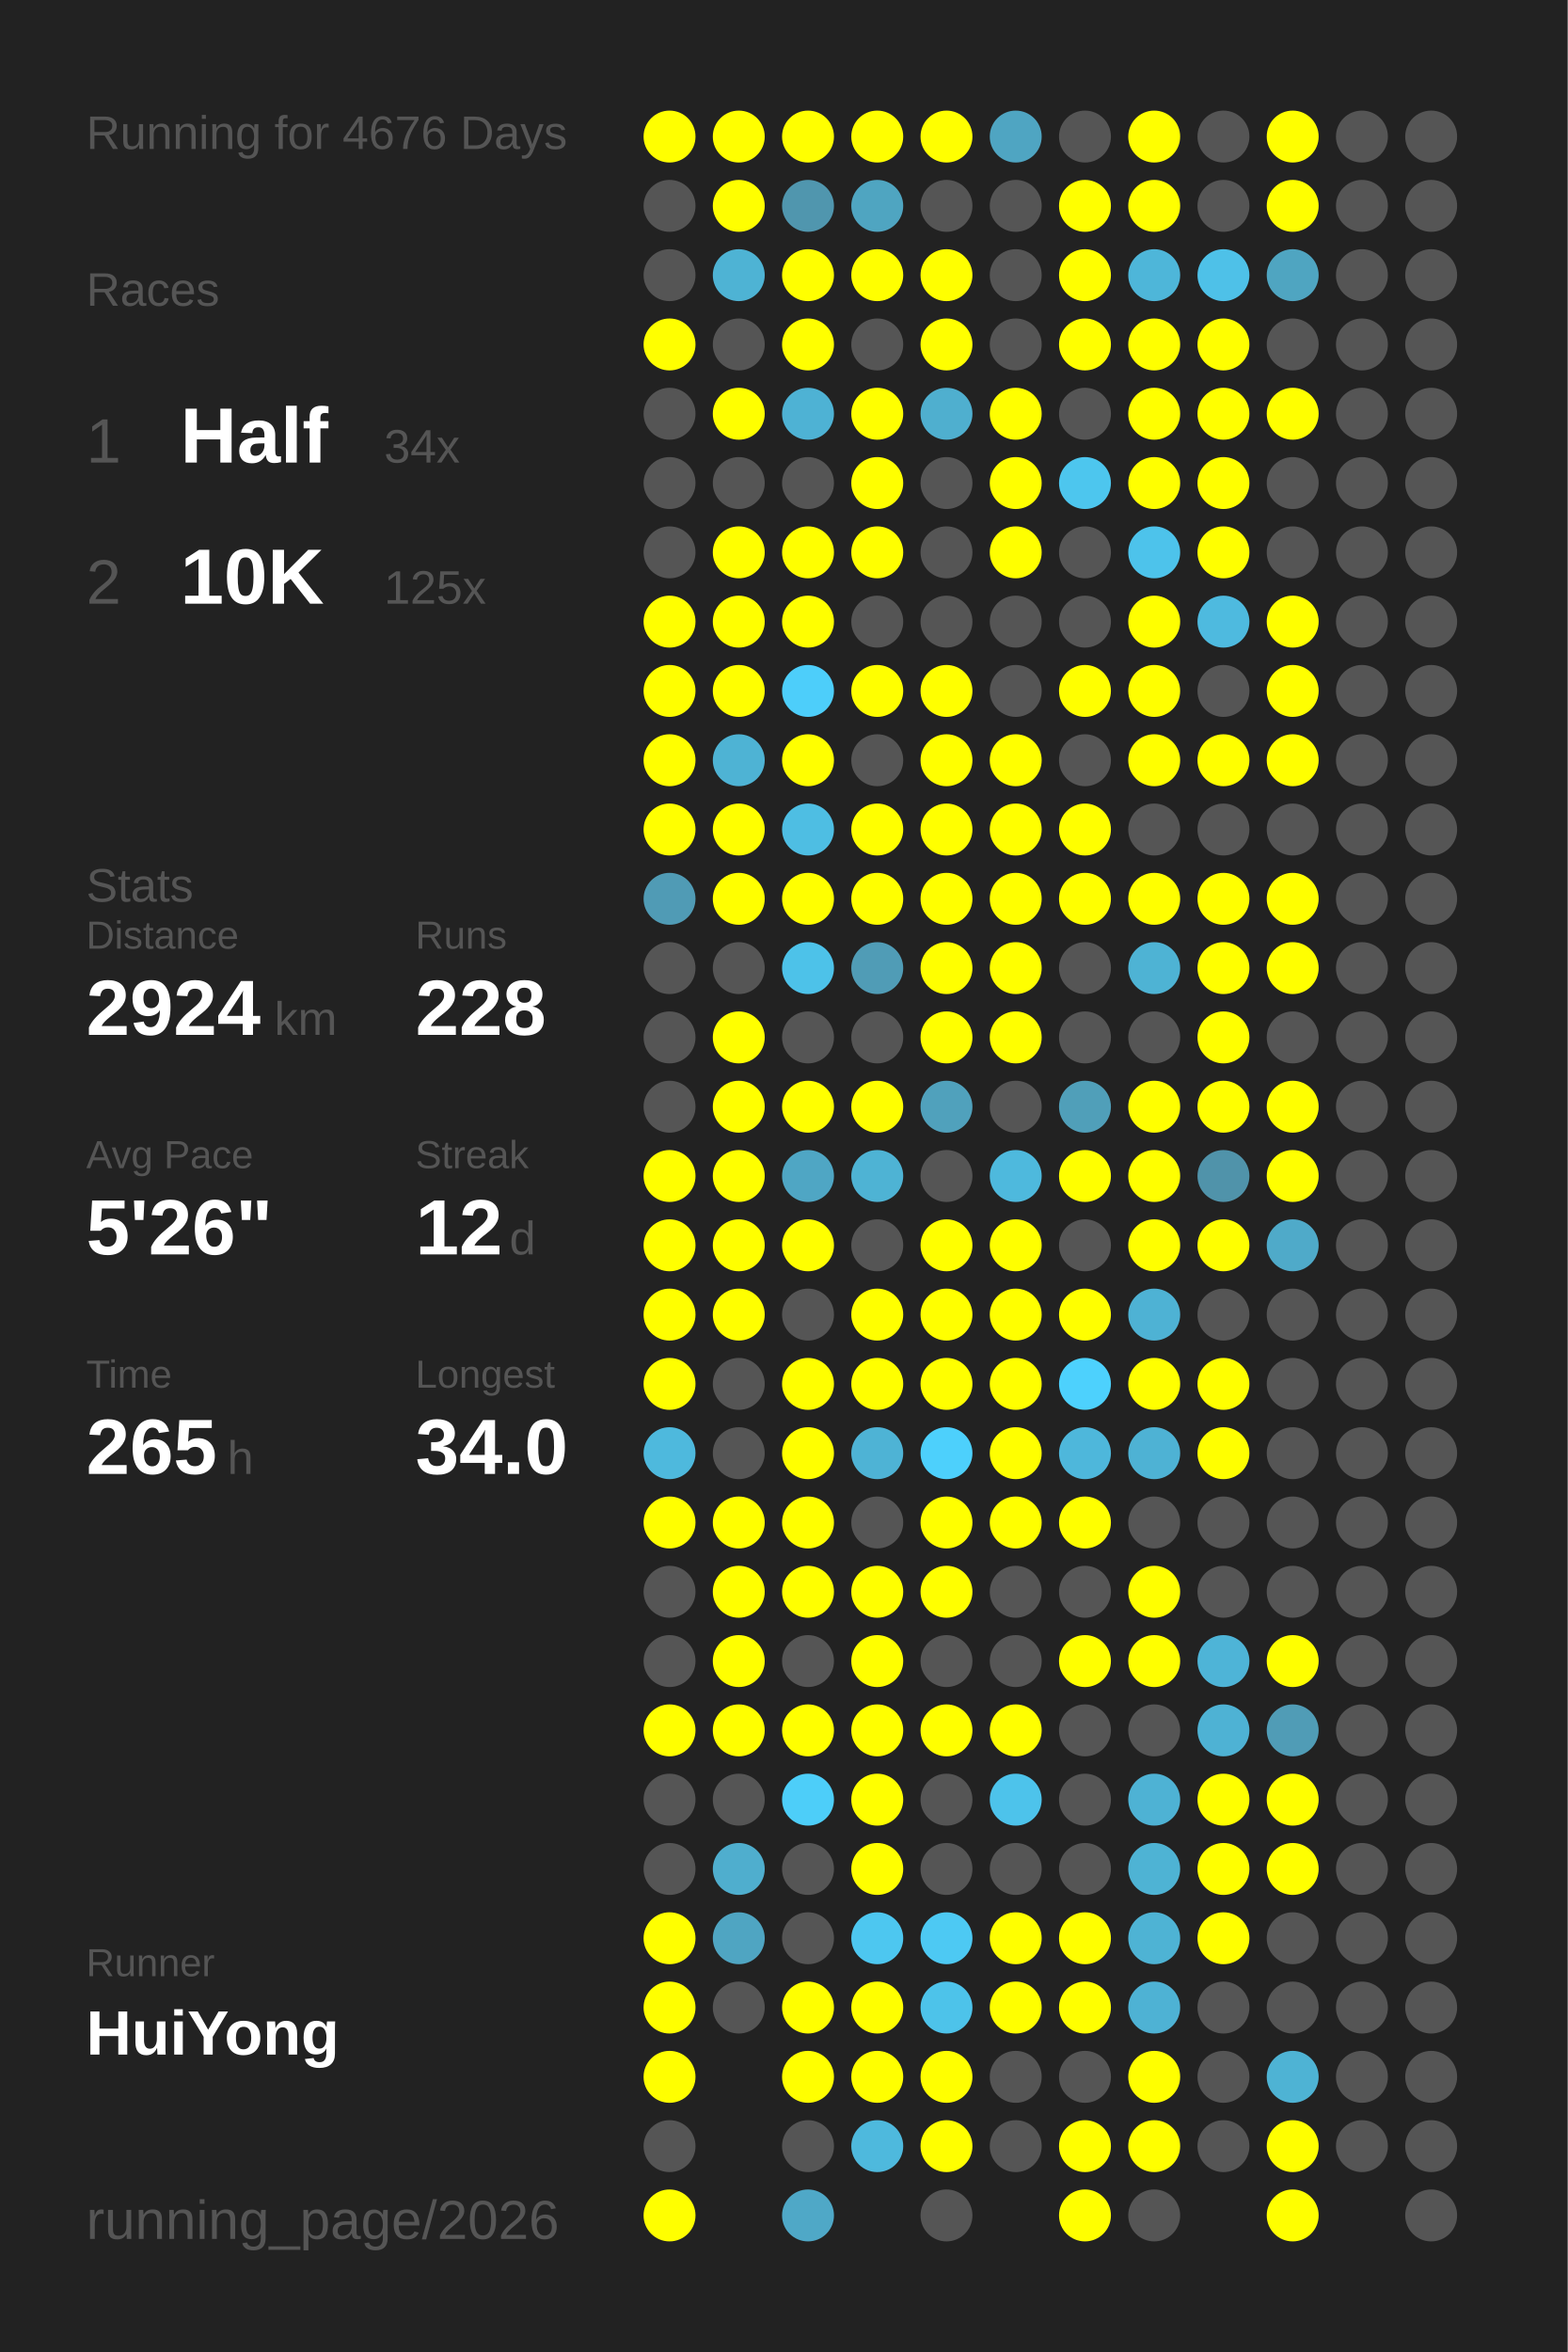
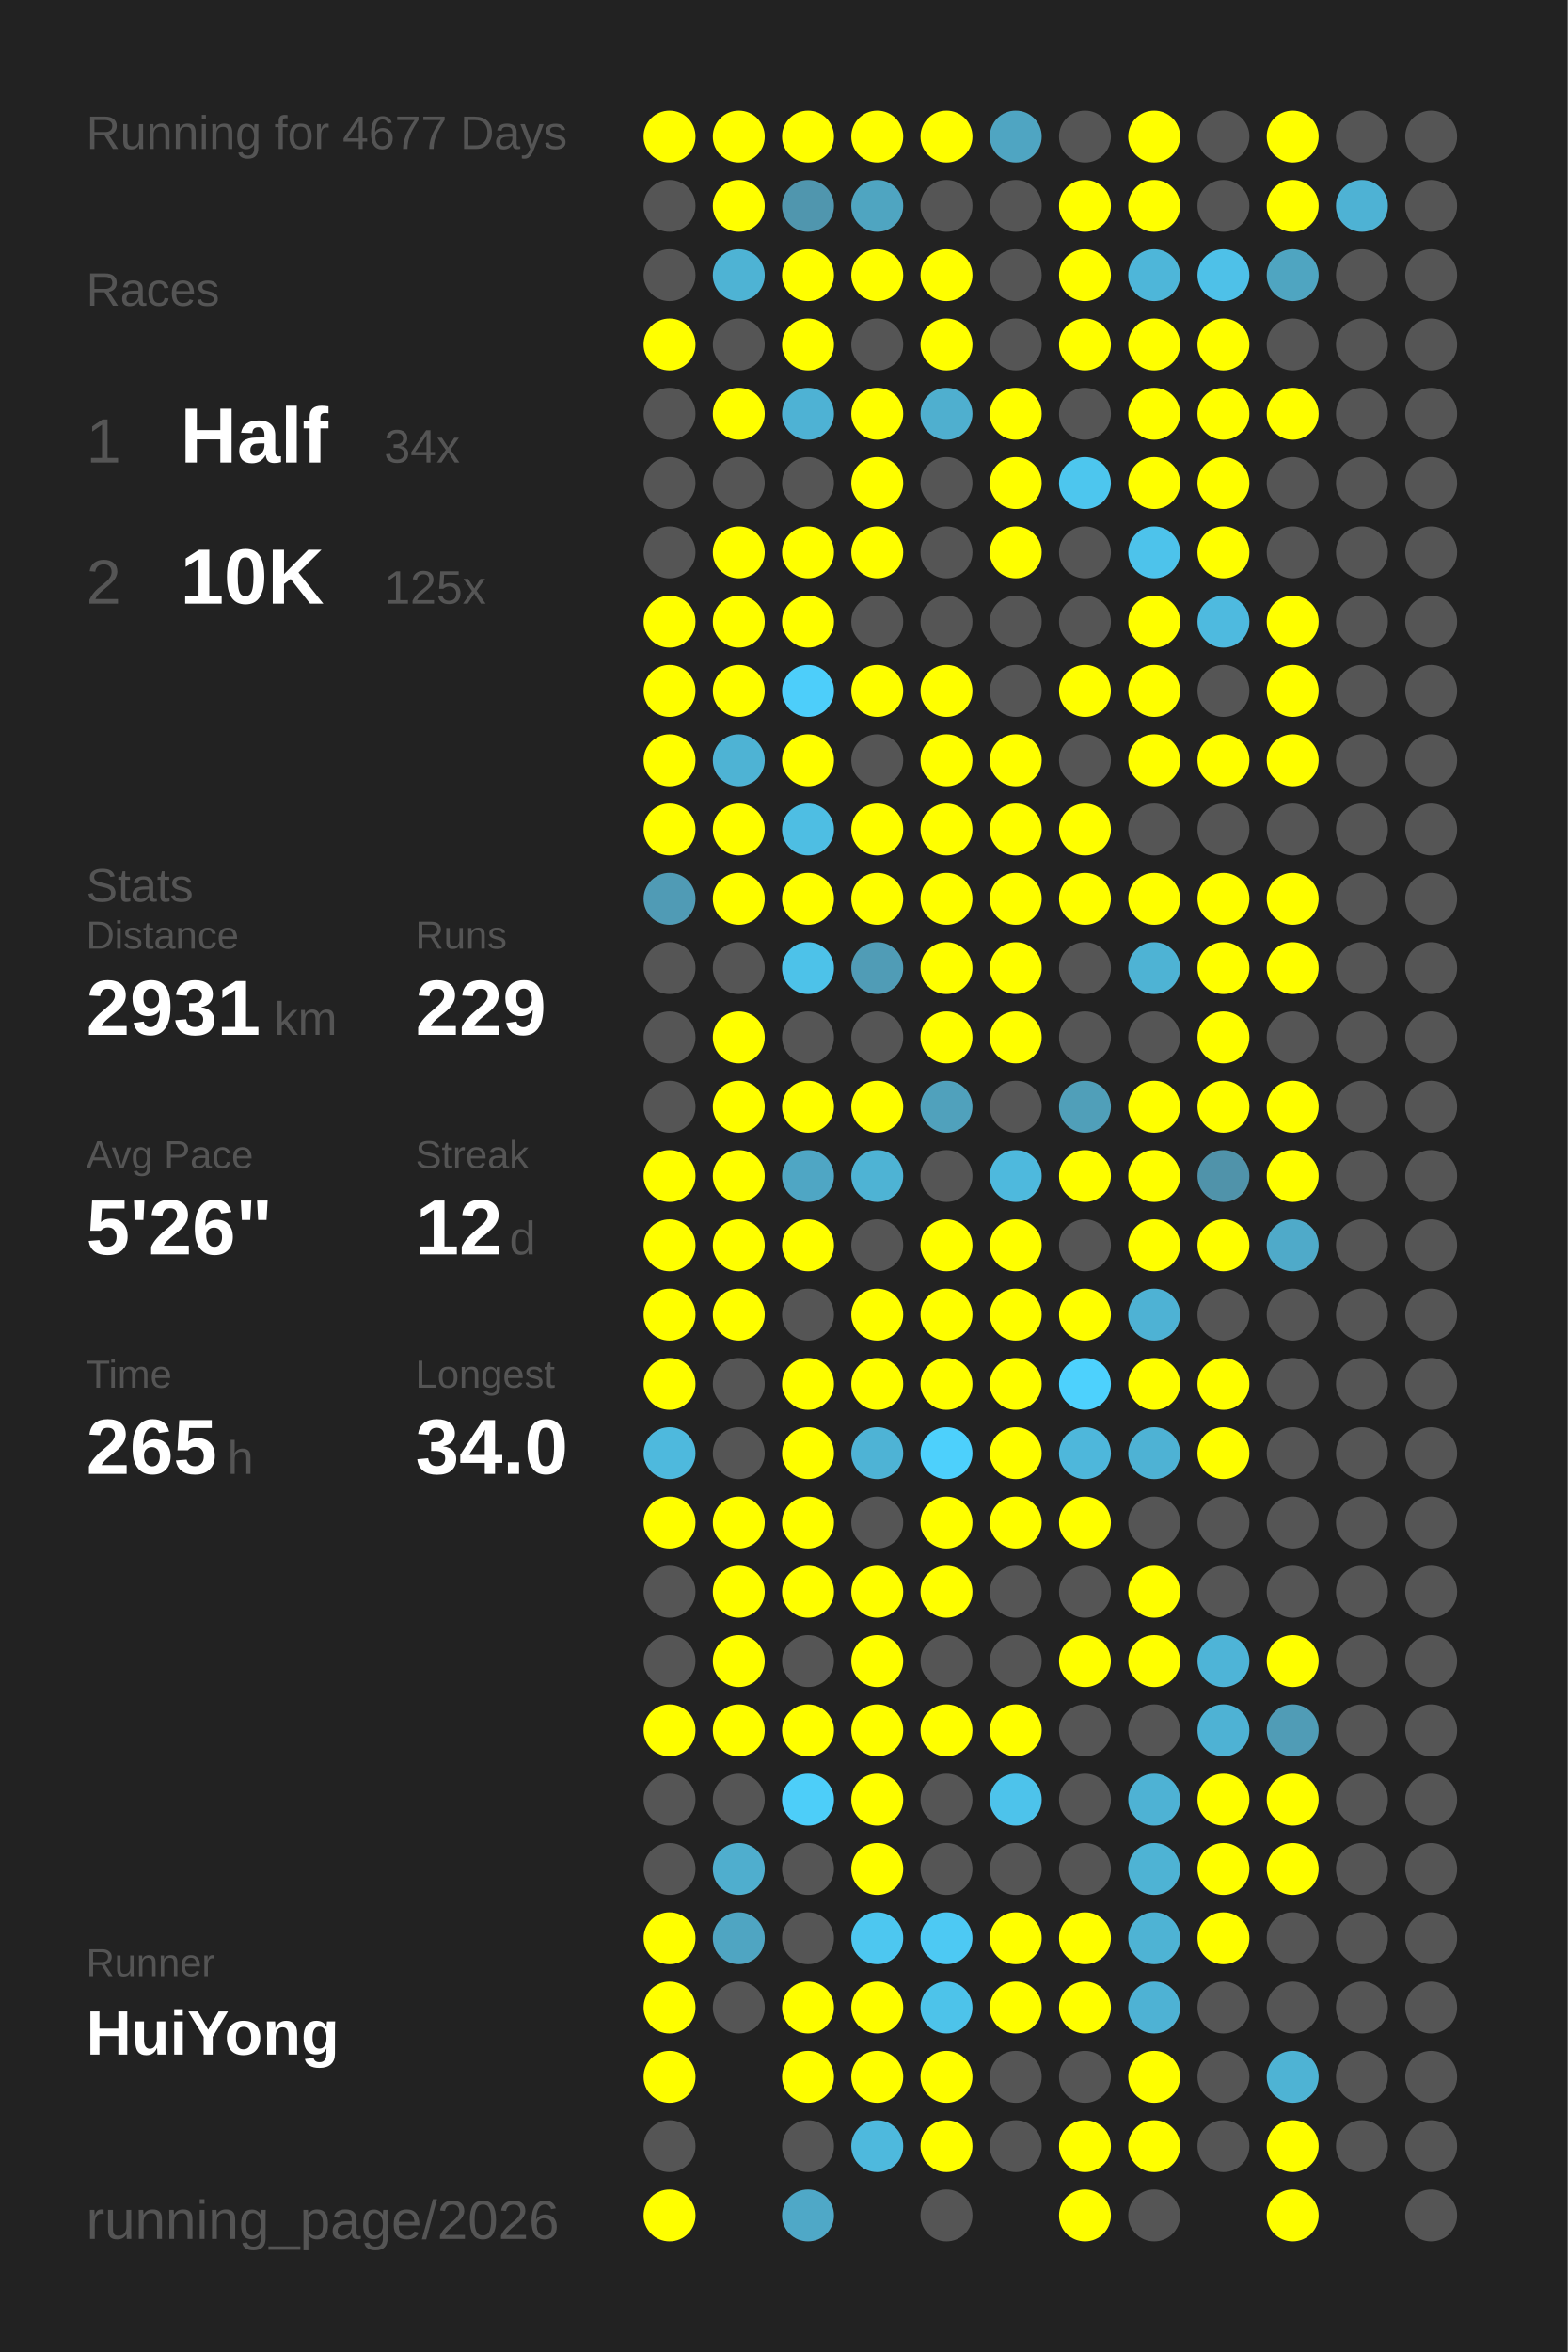
<svg xmlns="http://www.w3.org/2000/svg" baseProfile="full" height="300mm" version="1.1" viewBox="0,0,200,300" width="200mm">
  <defs />
  <rect fill="#222222" height="300" width="200" x="0" y="0" />
-   <text fill="#555555" style="font-size:6px; font-family:Arial;" x="11" y="19">Running for 4676 Days</text>
+   <text fill="#555555" style="font-size:6px; font-family:Arial;" x="11" y="19">Running for 4677 Days</text>
  <text fill="#555555" style="font-size:6px; font-family:Arial;" x="11" y="39">Races</text>
  <text fill="#555555" style="font-size:8px; font-family:Arial;" x="11" y="59">1</text>
  <text fill="#FFFFFF" style="font-size:10px; font-family:Arial; font-weight:bold;" x="23" y="59">Half</text>
  <text fill="#555555" style="font-size:6px; font-family:Arial;" x="49" y="59">34x</text>
  <text fill="#555555" style="font-size:8px; font-family:Arial;" x="11" y="77">2</text>
  <text fill="#FFFFFF" style="font-size:10px; font-family:Arial; font-weight:bold;" x="23" y="77">10K</text>
  <text fill="#555555" style="font-size:6px; font-family:Arial;" x="49" y="77">125x</text>
  <text fill="#555555" style="font-size:6px; font-family:Arial;" x="11" y="115">Stats</text>
  <text fill="#555555" style="font-size:5px; font-family:Arial;" x="11" y="121">Distance</text>
-   <text fill="#FFFFFF" style="font-size:10px; font-family:Arial; font-weight:bold;" x="11" y="132">2924</text>
+   <text fill="#FFFFFF" style="font-size:10px; font-family:Arial; font-weight:bold;" x="11" y="132">2931</text>
  <text fill="#555555" style="font-size:6px; font-family:Arial;" x="35" y="132">km</text>
  <text fill="#555555" style="font-size:5px; font-family:Arial;" x="53" y="121">Runs</text>
-   <text fill="#FFFFFF" style="font-size:10px; font-family:Arial; font-weight:bold;" x="53" y="132">228</text>
+   <text fill="#FFFFFF" style="font-size:10px; font-family:Arial; font-weight:bold;" x="53" y="132">229</text>
  <text fill="#555555" style="font-size:5px; font-family:Arial;" x="11" y="149">Avg Pace</text>
  <text fill="#FFFFFF" style="font-size:10px; font-family:Arial; font-weight:bold;" x="11" y="160">5'26"</text>
  <text fill="#555555" style="font-size:5px; font-family:Arial;" x="53" y="149">Streak</text>
  <text fill="#FFFFFF" style="font-size:10px; font-family:Arial; font-weight:bold;" x="53" y="160">12</text>
  <text fill="#555555" style="font-size:6px; font-family:Arial;" x="65" y="160">d</text>
  <text fill="#555555" style="font-size:5px; font-family:Arial;" x="11" y="177">Time</text>
  <text fill="#FFFFFF" style="font-size:10px; font-family:Arial; font-weight:bold;" x="11" y="188">265</text>
  <text fill="#555555" style="font-size:6px; font-family:Arial;" x="29" y="188">h</text>
  <text fill="#555555" style="font-size:5px; font-family:Arial;" x="53" y="177">Longest</text>
  <text fill="#FFFFFF" style="font-size:10px; font-family:Arial; font-weight:bold;" x="53" y="188">34.0</text>
  <text fill="#555555" style="font-size:5px; font-family:Arial;" x="11" y="252.065">Runner</text>
  <text fill="#FFFFFF" style="font-size:8px; font-family:Arial; font-weight:bold;" x="11" y="262.065">HuiYong</text>
  <text fill="#555555" style="font-size:7px; font-family:Arial;" x="11" y="285.581">running_page/2026</text>
  <circle cx="85.417" cy="17.419" fill="#FFFF00" r="3.312" />
  <circle cx="85.417" cy="26.258" fill="#555555" r="3.312" />
  <circle cx="85.417" cy="35.097" fill="#555555" r="3.312" />
  <circle cx="85.417" cy="43.935" fill="#FFFF00" r="3.312" />
  <circle cx="85.417" cy="52.774" fill="#555555" r="3.312" />
  <circle cx="85.417" cy="61.613" fill="#555555" r="3.312" />
  <circle cx="85.417" cy="70.452" fill="#555555" r="3.312" />
  <circle cx="85.417" cy="79.29" fill="#FFFF00" r="3.312" />
  <circle cx="85.417" cy="88.129" fill="#FFFF00" r="3.312" />
  <circle cx="85.417" cy="96.968" fill="#FFFF00" r="3.312" />
  <circle cx="85.417" cy="105.806" fill="#FFFF00" r="3.312" />
  <circle cx="85.417" cy="114.645" fill="#509bb5" r="3.312" />
  <circle cx="85.417" cy="123.484" fill="#555555" r="3.312" />
  <circle cx="85.417" cy="132.323" fill="#555555" r="3.312" />
  <circle cx="85.417" cy="141.161" fill="#555555" r="3.312" />
  <circle cx="85.417" cy="150" fill="#FFFF00" r="3.312" />
  <circle cx="85.417" cy="158.839" fill="#FFFF00" r="3.312" />
  <circle cx="85.417" cy="167.677" fill="#FFFF00" r="3.312" />
  <circle cx="85.417" cy="176.516" fill="#FFFF00" r="3.312" />
  <circle cx="85.417" cy="185.355" fill="#4eb9dd" r="3.312" />
  <circle cx="85.417" cy="194.194" fill="#FFFF00" r="3.312" />
  <circle cx="85.417" cy="203.032" fill="#555555" r="3.312" />
  <circle cx="85.417" cy="211.871" fill="#555555" r="3.312" />
  <circle cx="85.417" cy="220.71" fill="#FFFF00" r="3.312" />
  <circle cx="85.417" cy="229.548" fill="#555555" r="3.312" />
  <circle cx="85.417" cy="238.387" fill="#555555" r="3.312" />
  <circle cx="85.417" cy="247.226" fill="#FFFF00" r="3.312" />
  <circle cx="85.417" cy="256.065" fill="#FFFF00" r="3.312" />
  <circle cx="85.417" cy="264.903" fill="#FFFF00" r="3.312" />
  <circle cx="85.417" cy="273.742" fill="#555555" r="3.312" />
  <circle cx="85.417" cy="282.581" fill="#FFFF00" r="3.312" />
  <circle cx="94.25" cy="17.419" fill="#FFFF00" r="3.312" />
  <circle cx="94.25" cy="26.258" fill="#FFFF00" r="3.312" />
  <circle cx="94.25" cy="35.097" fill="#4eb3d4" r="3.312" />
  <circle cx="94.25" cy="43.935" fill="#555555" r="3.312" />
  <circle cx="94.25" cy="52.774" fill="#FFFF00" r="3.312" />
  <circle cx="94.25" cy="61.613" fill="#555555" r="3.312" />
  <circle cx="94.25" cy="70.452" fill="#FFFF00" r="3.312" />
  <circle cx="94.25" cy="79.29" fill="#FFFF00" r="3.312" />
  <circle cx="94.25" cy="88.129" fill="#FFFF00" r="3.312" />
  <circle cx="94.25" cy="96.968" fill="#4eb3d4" r="3.312" />
  <circle cx="94.25" cy="105.806" fill="#FFFF00" r="3.312" />
  <circle cx="94.25" cy="114.645" fill="#FFFF00" r="3.312" />
  <circle cx="94.25" cy="123.484" fill="#555555" r="3.312" />
  <circle cx="94.25" cy="132.323" fill="#FFFF00" r="3.312" />
  <circle cx="94.25" cy="141.161" fill="#FFFF00" r="3.312" />
  <circle cx="94.25" cy="150" fill="#FFFF00" r="3.312" />
  <circle cx="94.25" cy="158.839" fill="#FFFF00" r="3.312" />
  <circle cx="94.25" cy="167.677" fill="#FFFF00" r="3.312" />
  <circle cx="94.25" cy="176.516" fill="#555555" r="3.312" />
  <circle cx="94.25" cy="185.355" fill="#555555" r="3.312" />
  <circle cx="94.25" cy="194.194" fill="#FFFF00" r="3.312" />
  <circle cx="94.25" cy="203.032" fill="#FFFF00" r="3.312" />
  <circle cx="94.25" cy="211.871" fill="#FFFF00" r="3.312" />
  <circle cx="94.25" cy="220.71" fill="#FFFF00" r="3.312" />
  <circle cx="94.25" cy="229.548" fill="#555555" r="3.312" />
  <circle cx="94.25" cy="238.387" fill="#4faece" r="3.312" />
  <circle cx="94.25" cy="247.226" fill="#4fa5c2" r="3.312" />
  <circle cx="94.25" cy="256.065" fill="#555555" r="3.312" />
  <circle cx="103.083" cy="17.419" fill="#FFFF00" r="3.312" />
  <circle cx="103.083" cy="26.258" fill="#5096ae" r="3.312" />
  <circle cx="103.083" cy="35.097" fill="#FFFF00" r="3.312" />
  <circle cx="103.083" cy="43.935" fill="#FFFF00" r="3.312" />
  <circle cx="103.083" cy="52.774" fill="#4eb2d4" r="3.312" />
  <circle cx="103.083" cy="61.613" fill="#555555" r="3.312" />
  <circle cx="103.083" cy="70.452" fill="#FFFF00" r="3.312" />
  <circle cx="103.083" cy="79.29" fill="#FFFF00" r="3.312" />
  <circle cx="103.083" cy="88.129" fill="#4dcefa" r="3.312" />
  <circle cx="103.083" cy="96.968" fill="#FFFF00" r="3.312" />
  <circle cx="103.083" cy="105.806" fill="#4ebee3" r="3.312" />
  <circle cx="103.083" cy="114.645" fill="#FFFF00" r="3.312" />
  <circle cx="103.083" cy="123.484" fill="#4dc2e9" r="3.312" />
  <circle cx="103.083" cy="132.323" fill="#555555" r="3.312" />
  <circle cx="103.083" cy="141.161" fill="#FFFF00" r="3.312" />
  <circle cx="103.083" cy="150" fill="#4fa6c4" r="3.312" />
  <circle cx="103.083" cy="158.839" fill="#FFFF00" r="3.312" />
  <circle cx="103.083" cy="167.677" fill="#555555" r="3.312" />
  <circle cx="103.083" cy="176.516" fill="#FFFF00" r="3.312" />
  <circle cx="103.083" cy="185.355" fill="#FFFF00" r="3.312" />
  <circle cx="103.083" cy="194.194" fill="#FFFF00" r="3.312" />
  <circle cx="103.083" cy="203.032" fill="#FFFF00" r="3.312" />
  <circle cx="103.083" cy="211.871" fill="#555555" r="3.312" />
  <circle cx="103.083" cy="220.71" fill="#FFFF00" r="3.312" />
  <circle cx="103.083" cy="229.548" fill="#4dcef9" r="3.312" />
  <circle cx="103.083" cy="238.387" fill="#555555" r="3.312" />
  <circle cx="103.083" cy="247.226" fill="#555555" r="3.312" />
  <circle cx="103.083" cy="256.065" fill="#FFFF00" r="3.312" />
  <circle cx="103.083" cy="264.903" fill="#FFFF00" r="3.312" />
  <circle cx="103.083" cy="273.742" fill="#555555" r="3.312" />
  <circle cx="103.083" cy="282.581" fill="#4fa8c7" r="3.312" />
  <circle cx="111.917" cy="17.419" fill="#FFFF00" r="3.312" />
  <circle cx="111.917" cy="26.258" fill="#4fa5c1" r="3.312" />
  <circle cx="111.917" cy="35.097" fill="#FFFF00" r="3.312" />
  <circle cx="111.917" cy="43.935" fill="#555555" r="3.312" />
  <circle cx="111.917" cy="52.774" fill="#FFFF00" r="3.312" />
  <circle cx="111.917" cy="61.613" fill="#FFFF00" r="3.312" />
  <circle cx="111.917" cy="70.452" fill="#FFFF00" r="3.312" />
  <circle cx="111.917" cy="79.29" fill="#555555" r="3.312" />
  <circle cx="111.917" cy="88.129" fill="#FFFF00" r="3.312" />
  <circle cx="111.917" cy="96.968" fill="#555555" r="3.312" />
  <circle cx="111.917" cy="105.806" fill="#FFFF00" r="3.312" />
  <circle cx="111.917" cy="114.645" fill="#FFFF00" r="3.312" />
  <circle cx="111.917" cy="123.484" fill="#509cb6" r="3.312" />
  <circle cx="111.917" cy="132.323" fill="#555555" r="3.312" />
  <circle cx="111.917" cy="141.161" fill="#FFFF00" r="3.312" />
  <circle cx="111.917" cy="150" fill="#4eb3d4" r="3.312" />
  <circle cx="111.917" cy="158.839" fill="#555555" r="3.312" />
  <circle cx="111.917" cy="167.677" fill="#FFFF00" r="3.312" />
  <circle cx="111.917" cy="176.516" fill="#FFFF00" r="3.312" />
  <circle cx="111.917" cy="185.355" fill="#4eb3d5" r="3.312" />
  <circle cx="111.917" cy="194.194" fill="#555555" r="3.312" />
  <circle cx="111.917" cy="203.032" fill="#FFFF00" r="3.312" />
  <circle cx="111.917" cy="211.871" fill="#FFFF00" r="3.312" />
  <circle cx="111.917" cy="220.71" fill="#FFFF00" r="3.312" />
  <circle cx="111.917" cy="229.548" fill="#FFFF00" r="3.312" />
  <circle cx="111.917" cy="238.387" fill="#FFFF00" r="3.312" />
  <circle cx="111.917" cy="247.226" fill="#4dc7f0" r="3.312" />
  <circle cx="111.917" cy="256.065" fill="#FFFF00" r="3.312" />
  <circle cx="111.917" cy="264.903" fill="#FFFF00" r="3.312" />
  <circle cx="111.917" cy="273.742" fill="#4eb9dd" r="3.312" />
  <circle cx="120.75" cy="17.419" fill="#FFFF00" r="3.312" />
  <circle cx="120.75" cy="26.258" fill="#555555" r="3.312" />
  <circle cx="120.75" cy="35.097" fill="#FFFF00" r="3.312" />
  <circle cx="120.75" cy="43.935" fill="#FFFF00" r="3.312" />
  <circle cx="120.75" cy="52.774" fill="#4fafcf" r="3.312" />
  <circle cx="120.75" cy="61.613" fill="#555555" r="3.312" />
  <circle cx="120.75" cy="70.452" fill="#555555" r="3.312" />
  <circle cx="120.75" cy="79.29" fill="#555555" r="3.312" />
  <circle cx="120.75" cy="88.129" fill="#FFFF00" r="3.312" />
  <circle cx="120.75" cy="96.968" fill="#FFFF00" r="3.312" />
  <circle cx="120.75" cy="105.806" fill="#FFFF00" r="3.312" />
  <circle cx="120.75" cy="114.645" fill="#FFFF00" r="3.312" />
  <circle cx="120.75" cy="123.484" fill="#FFFF00" r="3.312" />
  <circle cx="120.75" cy="132.323" fill="#FFFF00" r="3.312" />
  <circle cx="120.75" cy="141.161" fill="#50a1bc" r="3.312" />
  <circle cx="120.75" cy="150" fill="#555555" r="3.312" />
  <circle cx="120.75" cy="158.839" fill="#FFFF00" r="3.312" />
  <circle cx="120.75" cy="167.677" fill="#FFFF00" r="3.312" />
  <circle cx="120.75" cy="176.516" fill="#FFFF00" r="3.312" />
  <circle cx="120.75" cy="185.355" fill="#4dd0fc" r="3.312" />
  <circle cx="120.75" cy="194.194" fill="#FFFF00" r="3.312" />
  <circle cx="120.75" cy="203.032" fill="#FFFF00" r="3.312" />
  <circle cx="120.75" cy="211.871" fill="#555555" r="3.312" />
  <circle cx="120.75" cy="220.71" fill="#FFFF00" r="3.312" />
  <circle cx="120.75" cy="229.548" fill="#555555" r="3.312" />
  <circle cx="120.75" cy="238.387" fill="#555555" r="3.312" />
  <circle cx="120.75" cy="247.226" fill="#4dc9f3" r="3.312" />
  <circle cx="120.75" cy="256.065" fill="#4dc3ea" r="3.312" />
  <circle cx="120.75" cy="264.903" fill="#FFFF00" r="3.312" />
  <circle cx="120.75" cy="273.742" fill="#FFFF00" r="3.312" />
  <circle cx="120.75" cy="282.581" fill="#555555" r="3.312" />
  <circle cx="129.583" cy="17.419" fill="#4fa5c2" r="3.312" />
  <circle cx="129.583" cy="26.258" fill="#555555" r="3.312" />
  <circle cx="129.583" cy="35.097" fill="#555555" r="3.312" />
  <circle cx="129.583" cy="43.935" fill="#555555" r="3.312" />
  <circle cx="129.583" cy="52.774" fill="#FFFF00" r="3.312" />
  <circle cx="129.583" cy="61.613" fill="#FFFF00" r="3.312" />
  <circle cx="129.583" cy="70.452" fill="#FFFF00" r="3.312" />
  <circle cx="129.583" cy="79.29" fill="#555555" r="3.312" />
  <circle cx="129.583" cy="88.129" fill="#555555" r="3.312" />
  <circle cx="129.583" cy="96.968" fill="#FFFF00" r="3.312" />
  <circle cx="129.583" cy="105.806" fill="#FFFF00" r="3.312" />
  <circle cx="129.583" cy="114.645" fill="#FFFF00" r="3.312" />
  <circle cx="129.583" cy="123.484" fill="#FFFF00" r="3.312" />
  <circle cx="129.583" cy="132.323" fill="#FFFF00" r="3.312" />
  <circle cx="129.583" cy="141.161" fill="#555555" r="3.312" />
  <circle cx="129.583" cy="150" fill="#4eb9dd" r="3.312" />
  <circle cx="129.583" cy="158.839" fill="#FFFF00" r="3.312" />
  <circle cx="129.583" cy="167.677" fill="#FFFF00" r="3.312" />
  <circle cx="129.583" cy="176.516" fill="#FFFF00" r="3.312" />
  <circle cx="129.583" cy="185.355" fill="#FFFF00" r="3.312" />
  <circle cx="129.583" cy="194.194" fill="#FFFF00" r="3.312" />
  <circle cx="129.583" cy="203.032" fill="#555555" r="3.312" />
  <circle cx="129.583" cy="211.871" fill="#555555" r="3.312" />
  <circle cx="129.583" cy="220.71" fill="#FFFF00" r="3.312" />
  <circle cx="129.583" cy="229.548" fill="#4dc3eb" r="3.312" />
  <circle cx="129.583" cy="238.387" fill="#555555" r="3.312" />
  <circle cx="129.583" cy="247.226" fill="#FFFF00" r="3.312" />
  <circle cx="129.583" cy="256.065" fill="#FFFF00" r="3.312" />
  <circle cx="129.583" cy="264.903" fill="#555555" r="3.312" />
  <circle cx="129.583" cy="273.742" fill="#555555" r="3.312" />
  <circle cx="138.417" cy="17.419" fill="#555555" r="3.312" />
  <circle cx="138.417" cy="26.258" fill="#FFFF00" r="3.312" />
  <circle cx="138.417" cy="35.097" fill="#FFFF00" r="3.312" />
  <circle cx="138.417" cy="43.935" fill="#FFFF00" r="3.312" />
  <circle cx="138.417" cy="52.774" fill="#555555" r="3.312" />
  <circle cx="138.417" cy="61.613" fill="#4dc6ee" r="3.312" />
  <circle cx="138.417" cy="70.452" fill="#555555" r="3.312" />
  <circle cx="138.417" cy="79.29" fill="#555555" r="3.312" />
  <circle cx="138.417" cy="88.129" fill="#FFFF00" r="3.312" />
  <circle cx="138.417" cy="96.968" fill="#555555" r="3.312" />
  <circle cx="138.417" cy="105.806" fill="#FFFF00" r="3.312" />
  <circle cx="138.417" cy="114.645" fill="#FFFF00" r="3.312" />
  <circle cx="138.417" cy="123.484" fill="#555555" r="3.312" />
  <circle cx="138.417" cy="132.323" fill="#555555" r="3.312" />
  <circle cx="138.417" cy="141.161" fill="#509fb9" r="3.312" />
  <circle cx="138.417" cy="150" fill="#FFFF00" r="3.312" />
  <circle cx="138.417" cy="158.839" fill="#555555" r="3.312" />
  <circle cx="138.417" cy="167.677" fill="#FFFF00" r="3.312" />
  <circle cx="138.417" cy="176.516" fill="#4dd1fd" r="3.312" />
  <circle cx="138.417" cy="185.355" fill="#4eb7db" r="3.312" />
  <circle cx="138.417" cy="194.194" fill="#FFFF00" r="3.312" />
  <circle cx="138.417" cy="203.032" fill="#555555" r="3.312" />
  <circle cx="138.417" cy="211.871" fill="#FFFF00" r="3.312" />
  <circle cx="138.417" cy="220.71" fill="#555555" r="3.312" />
  <circle cx="138.417" cy="229.548" fill="#555555" r="3.312" />
  <circle cx="138.417" cy="238.387" fill="#555555" r="3.312" />
  <circle cx="138.417" cy="247.226" fill="#FFFF00" r="3.312" />
  <circle cx="138.417" cy="256.065" fill="#FFFF00" r="3.312" />
  <circle cx="138.417" cy="264.903" fill="#555555" r="3.312" />
  <circle cx="138.417" cy="273.742" fill="#FFFF00" r="3.312" />
  <circle cx="138.417" cy="282.581" fill="#FFFF00" r="3.312" />
  <circle cx="147.25" cy="17.419" fill="#FFFF00" r="3.312" />
  <circle cx="147.25" cy="26.258" fill="#FFFF00" r="3.312" />
  <circle cx="147.25" cy="35.097" fill="#4eb6d9" r="3.312" />
  <circle cx="147.25" cy="43.935" fill="#FFFF00" r="3.312" />
  <circle cx="147.25" cy="52.774" fill="#FFFF00" r="3.312" />
  <circle cx="147.25" cy="61.613" fill="#FFFF00" r="3.312" />
  <circle cx="147.25" cy="70.452" fill="#4dc3eb" r="3.312" />
  <circle cx="147.25" cy="79.29" fill="#FFFF00" r="3.312" />
  <circle cx="147.25" cy="88.129" fill="#FFFF00" r="3.312" />
  <circle cx="147.25" cy="96.968" fill="#FFFF00" r="3.312" />
  <circle cx="147.25" cy="105.806" fill="#555555" r="3.312" />
  <circle cx="147.25" cy="114.645" fill="#FFFF00" r="3.312" />
  <circle cx="147.25" cy="123.484" fill="#4eb3d4" r="3.312" />
  <circle cx="147.25" cy="132.323" fill="#555555" r="3.312" />
  <circle cx="147.25" cy="141.161" fill="#FFFF00" r="3.312" />
  <circle cx="147.25" cy="150" fill="#FFFF00" r="3.312" />
  <circle cx="147.25" cy="158.839" fill="#FFFF00" r="3.312" />
  <circle cx="147.25" cy="167.677" fill="#4eb2d4" r="3.312" />
  <circle cx="147.25" cy="176.516" fill="#FFFF00" r="3.312" />
  <circle cx="147.25" cy="185.355" fill="#4eb2d4" r="3.312" />
  <circle cx="147.25" cy="194.194" fill="#555555" r="3.312" />
  <circle cx="147.25" cy="203.032" fill="#FFFF00" r="3.312" />
  <circle cx="147.25" cy="211.871" fill="#FFFF00" r="3.312" />
  <circle cx="147.25" cy="220.71" fill="#555555" r="3.312" />
  <circle cx="147.25" cy="229.548" fill="#4eb2d4" r="3.312" />
  <circle cx="147.25" cy="238.387" fill="#4eb3d4" r="3.312" />
  <circle cx="147.25" cy="247.226" fill="#4eb3d4" r="3.312" />
  <circle cx="147.25" cy="256.065" fill="#4eb2d4" r="3.312" />
  <circle cx="147.25" cy="264.903" fill="#FFFF00" r="3.312" />
  <circle cx="147.25" cy="273.742" fill="#FFFF00" r="3.312" />
  <circle cx="147.25" cy="282.581" fill="#555555" r="3.312" />
  <circle cx="156.083" cy="17.419" fill="#555555" r="3.312" />
  <circle cx="156.083" cy="26.258" fill="#555555" r="3.312" />
  <circle cx="156.083" cy="35.097" fill="#4ec1e8" r="3.312" />
  <circle cx="156.083" cy="43.935" fill="#FFFF00" r="3.312" />
  <circle cx="156.083" cy="52.774" fill="#FFFF00" r="3.312" />
  <circle cx="156.083" cy="61.613" fill="#FFFF00" r="3.312" />
  <circle cx="156.083" cy="70.452" fill="#FFFF00" r="3.312" />
  <circle cx="156.083" cy="79.29" fill="#4ebadf" r="3.312" />
  <circle cx="156.083" cy="88.129" fill="#555555" r="3.312" />
  <circle cx="156.083" cy="96.968" fill="#FFFF00" r="3.312" />
  <circle cx="156.083" cy="105.806" fill="#555555" r="3.312" />
  <circle cx="156.083" cy="114.645" fill="#FFFF00" r="3.312" />
  <circle cx="156.083" cy="123.484" fill="#FFFF00" r="3.312" />
  <circle cx="156.083" cy="132.323" fill="#FFFF00" r="3.312" />
  <circle cx="156.083" cy="141.161" fill="#FFFF00" r="3.312" />
  <circle cx="156.083" cy="150" fill="#5093aa" r="3.312" />
  <circle cx="156.083" cy="158.839" fill="#FFFF00" r="3.312" />
  <circle cx="156.083" cy="167.677" fill="#555555" r="3.312" />
  <circle cx="156.083" cy="176.516" fill="#FFFF00" r="3.312" />
  <circle cx="156.083" cy="185.355" fill="#FFFF00" r="3.312" />
  <circle cx="156.083" cy="194.194" fill="#555555" r="3.312" />
  <circle cx="156.083" cy="203.032" fill="#555555" r="3.312" />
  <circle cx="156.083" cy="211.871" fill="#4eb4d7" r="3.312" />
  <circle cx="156.083" cy="220.71" fill="#4eb2d4" r="3.312" />
  <circle cx="156.083" cy="229.548" fill="#FFFF00" r="3.312" />
  <circle cx="156.083" cy="238.387" fill="#FFFF00" r="3.312" />
  <circle cx="156.083" cy="247.226" fill="#FFFF00" r="3.312" />
  <circle cx="156.083" cy="256.065" fill="#555555" r="3.312" />
  <circle cx="156.083" cy="264.903" fill="#555555" r="3.312" />
  <circle cx="156.083" cy="273.742" fill="#555555" r="3.312" />
  <circle cx="164.917" cy="17.419" fill="#FFFF00" r="3.312" />
  <circle cx="164.917" cy="26.258" fill="#FFFF00" r="3.312" />
  <circle cx="164.917" cy="35.097" fill="#4fa5c1" r="3.312" />
  <circle cx="164.917" cy="43.935" fill="#555555" r="3.312" />
  <circle cx="164.917" cy="52.774" fill="#FFFF00" r="3.312" />
  <circle cx="164.917" cy="61.613" fill="#555555" r="3.312" />
  <circle cx="164.917" cy="70.452" fill="#555555" r="3.312" />
  <circle cx="164.917" cy="79.29" fill="#FFFF00" r="3.312" />
  <circle cx="164.917" cy="88.129" fill="#FFFF00" r="3.312" />
  <circle cx="164.917" cy="96.968" fill="#FFFF00" r="3.312" />
  <circle cx="164.917" cy="105.806" fill="#555555" r="3.312" />
  <circle cx="164.917" cy="114.645" fill="#FFFF00" r="3.312" />
  <circle cx="164.917" cy="123.484" fill="#FFFF00" r="3.312" />
  <circle cx="164.917" cy="132.323" fill="#555555" r="3.312" />
  <circle cx="164.917" cy="141.161" fill="#FFFF00" r="3.312" />
  <circle cx="164.917" cy="150" fill="#FFFF00" r="3.312" />
  <circle cx="164.917" cy="158.839" fill="#4faac9" r="3.312" />
  <circle cx="164.917" cy="167.677" fill="#555555" r="3.312" />
  <circle cx="164.917" cy="176.516" fill="#555555" r="3.312" />
  <circle cx="164.917" cy="185.355" fill="#555555" r="3.312" />
  <circle cx="164.917" cy="194.194" fill="#555555" r="3.312" />
  <circle cx="164.917" cy="203.032" fill="#555555" r="3.312" />
  <circle cx="164.917" cy="211.871" fill="#FFFF00" r="3.312" />
  <circle cx="164.917" cy="220.71" fill="#509cb6" r="3.312" />
  <circle cx="164.917" cy="229.548" fill="#FFFF00" r="3.312" />
  <circle cx="164.917" cy="238.387" fill="#FFFF00" r="3.312" />
  <circle cx="164.917" cy="247.226" fill="#555555" r="3.312" />
  <circle cx="164.917" cy="256.065" fill="#555555" r="3.312" />
  <circle cx="164.917" cy="264.903" fill="#4eb3d4" r="3.312" />
  <circle cx="164.917" cy="273.742" fill="#FFFF00" r="3.312" />
  <circle cx="164.917" cy="282.581" fill="#FFFF00" r="3.312" />
  <circle cx="173.75" cy="17.419" fill="#555555" r="3.312" />
-   <circle cx="173.75" cy="26.258" fill="#555555" r="3.312" />
+   <circle cx="173.75" cy="26.258" fill="#4eb2d4" r="3.312" />
  <circle cx="173.75" cy="35.097" fill="#555555" r="3.312" />
  <circle cx="173.75" cy="43.935" fill="#555555" r="3.312" />
  <circle cx="173.75" cy="52.774" fill="#555555" r="3.312" />
  <circle cx="173.75" cy="61.613" fill="#555555" r="3.312" />
  <circle cx="173.75" cy="70.452" fill="#555555" r="3.312" />
  <circle cx="173.75" cy="79.29" fill="#555555" r="3.312" />
  <circle cx="173.75" cy="88.129" fill="#555555" r="3.312" />
  <circle cx="173.75" cy="96.968" fill="#555555" r="3.312" />
  <circle cx="173.75" cy="105.806" fill="#555555" r="3.312" />
  <circle cx="173.75" cy="114.645" fill="#555555" r="3.312" />
  <circle cx="173.75" cy="123.484" fill="#555555" r="3.312" />
  <circle cx="173.75" cy="132.323" fill="#555555" r="3.312" />
  <circle cx="173.75" cy="141.161" fill="#555555" r="3.312" />
  <circle cx="173.75" cy="150" fill="#555555" r="3.312" />
  <circle cx="173.75" cy="158.839" fill="#555555" r="3.312" />
  <circle cx="173.75" cy="167.677" fill="#555555" r="3.312" />
  <circle cx="173.75" cy="176.516" fill="#555555" r="3.312" />
  <circle cx="173.75" cy="185.355" fill="#555555" r="3.312" />
  <circle cx="173.75" cy="194.194" fill="#555555" r="3.312" />
  <circle cx="173.75" cy="203.032" fill="#555555" r="3.312" />
  <circle cx="173.75" cy="211.871" fill="#555555" r="3.312" />
  <circle cx="173.75" cy="220.71" fill="#555555" r="3.312" />
  <circle cx="173.75" cy="229.548" fill="#555555" r="3.312" />
  <circle cx="173.75" cy="238.387" fill="#555555" r="3.312" />
  <circle cx="173.75" cy="247.226" fill="#555555" r="3.312" />
  <circle cx="173.75" cy="256.065" fill="#555555" r="3.312" />
  <circle cx="173.75" cy="264.903" fill="#555555" r="3.312" />
  <circle cx="173.75" cy="273.742" fill="#555555" r="3.312" />
  <circle cx="182.583" cy="17.419" fill="#555555" r="3.312" />
  <circle cx="182.583" cy="26.258" fill="#555555" r="3.312" />
  <circle cx="182.583" cy="35.097" fill="#555555" r="3.312" />
  <circle cx="182.583" cy="43.935" fill="#555555" r="3.312" />
  <circle cx="182.583" cy="52.774" fill="#555555" r="3.312" />
  <circle cx="182.583" cy="61.613" fill="#555555" r="3.312" />
  <circle cx="182.583" cy="70.452" fill="#555555" r="3.312" />
  <circle cx="182.583" cy="79.29" fill="#555555" r="3.312" />
  <circle cx="182.583" cy="88.129" fill="#555555" r="3.312" />
  <circle cx="182.583" cy="96.968" fill="#555555" r="3.312" />
  <circle cx="182.583" cy="105.806" fill="#555555" r="3.312" />
  <circle cx="182.583" cy="114.645" fill="#555555" r="3.312" />
  <circle cx="182.583" cy="123.484" fill="#555555" r="3.312" />
  <circle cx="182.583" cy="132.323" fill="#555555" r="3.312" />
  <circle cx="182.583" cy="141.161" fill="#555555" r="3.312" />
  <circle cx="182.583" cy="150" fill="#555555" r="3.312" />
  <circle cx="182.583" cy="158.839" fill="#555555" r="3.312" />
  <circle cx="182.583" cy="167.677" fill="#555555" r="3.312" />
  <circle cx="182.583" cy="176.516" fill="#555555" r="3.312" />
  <circle cx="182.583" cy="185.355" fill="#555555" r="3.312" />
  <circle cx="182.583" cy="194.194" fill="#555555" r="3.312" />
  <circle cx="182.583" cy="203.032" fill="#555555" r="3.312" />
  <circle cx="182.583" cy="211.871" fill="#555555" r="3.312" />
  <circle cx="182.583" cy="220.71" fill="#555555" r="3.312" />
  <circle cx="182.583" cy="229.548" fill="#555555" r="3.312" />
  <circle cx="182.583" cy="238.387" fill="#555555" r="3.312" />
  <circle cx="182.583" cy="247.226" fill="#555555" r="3.312" />
  <circle cx="182.583" cy="256.065" fill="#555555" r="3.312" />
  <circle cx="182.583" cy="264.903" fill="#555555" r="3.312" />
  <circle cx="182.583" cy="273.742" fill="#555555" r="3.312" />
  <circle cx="182.583" cy="282.581" fill="#555555" r="3.312" />
</svg>
